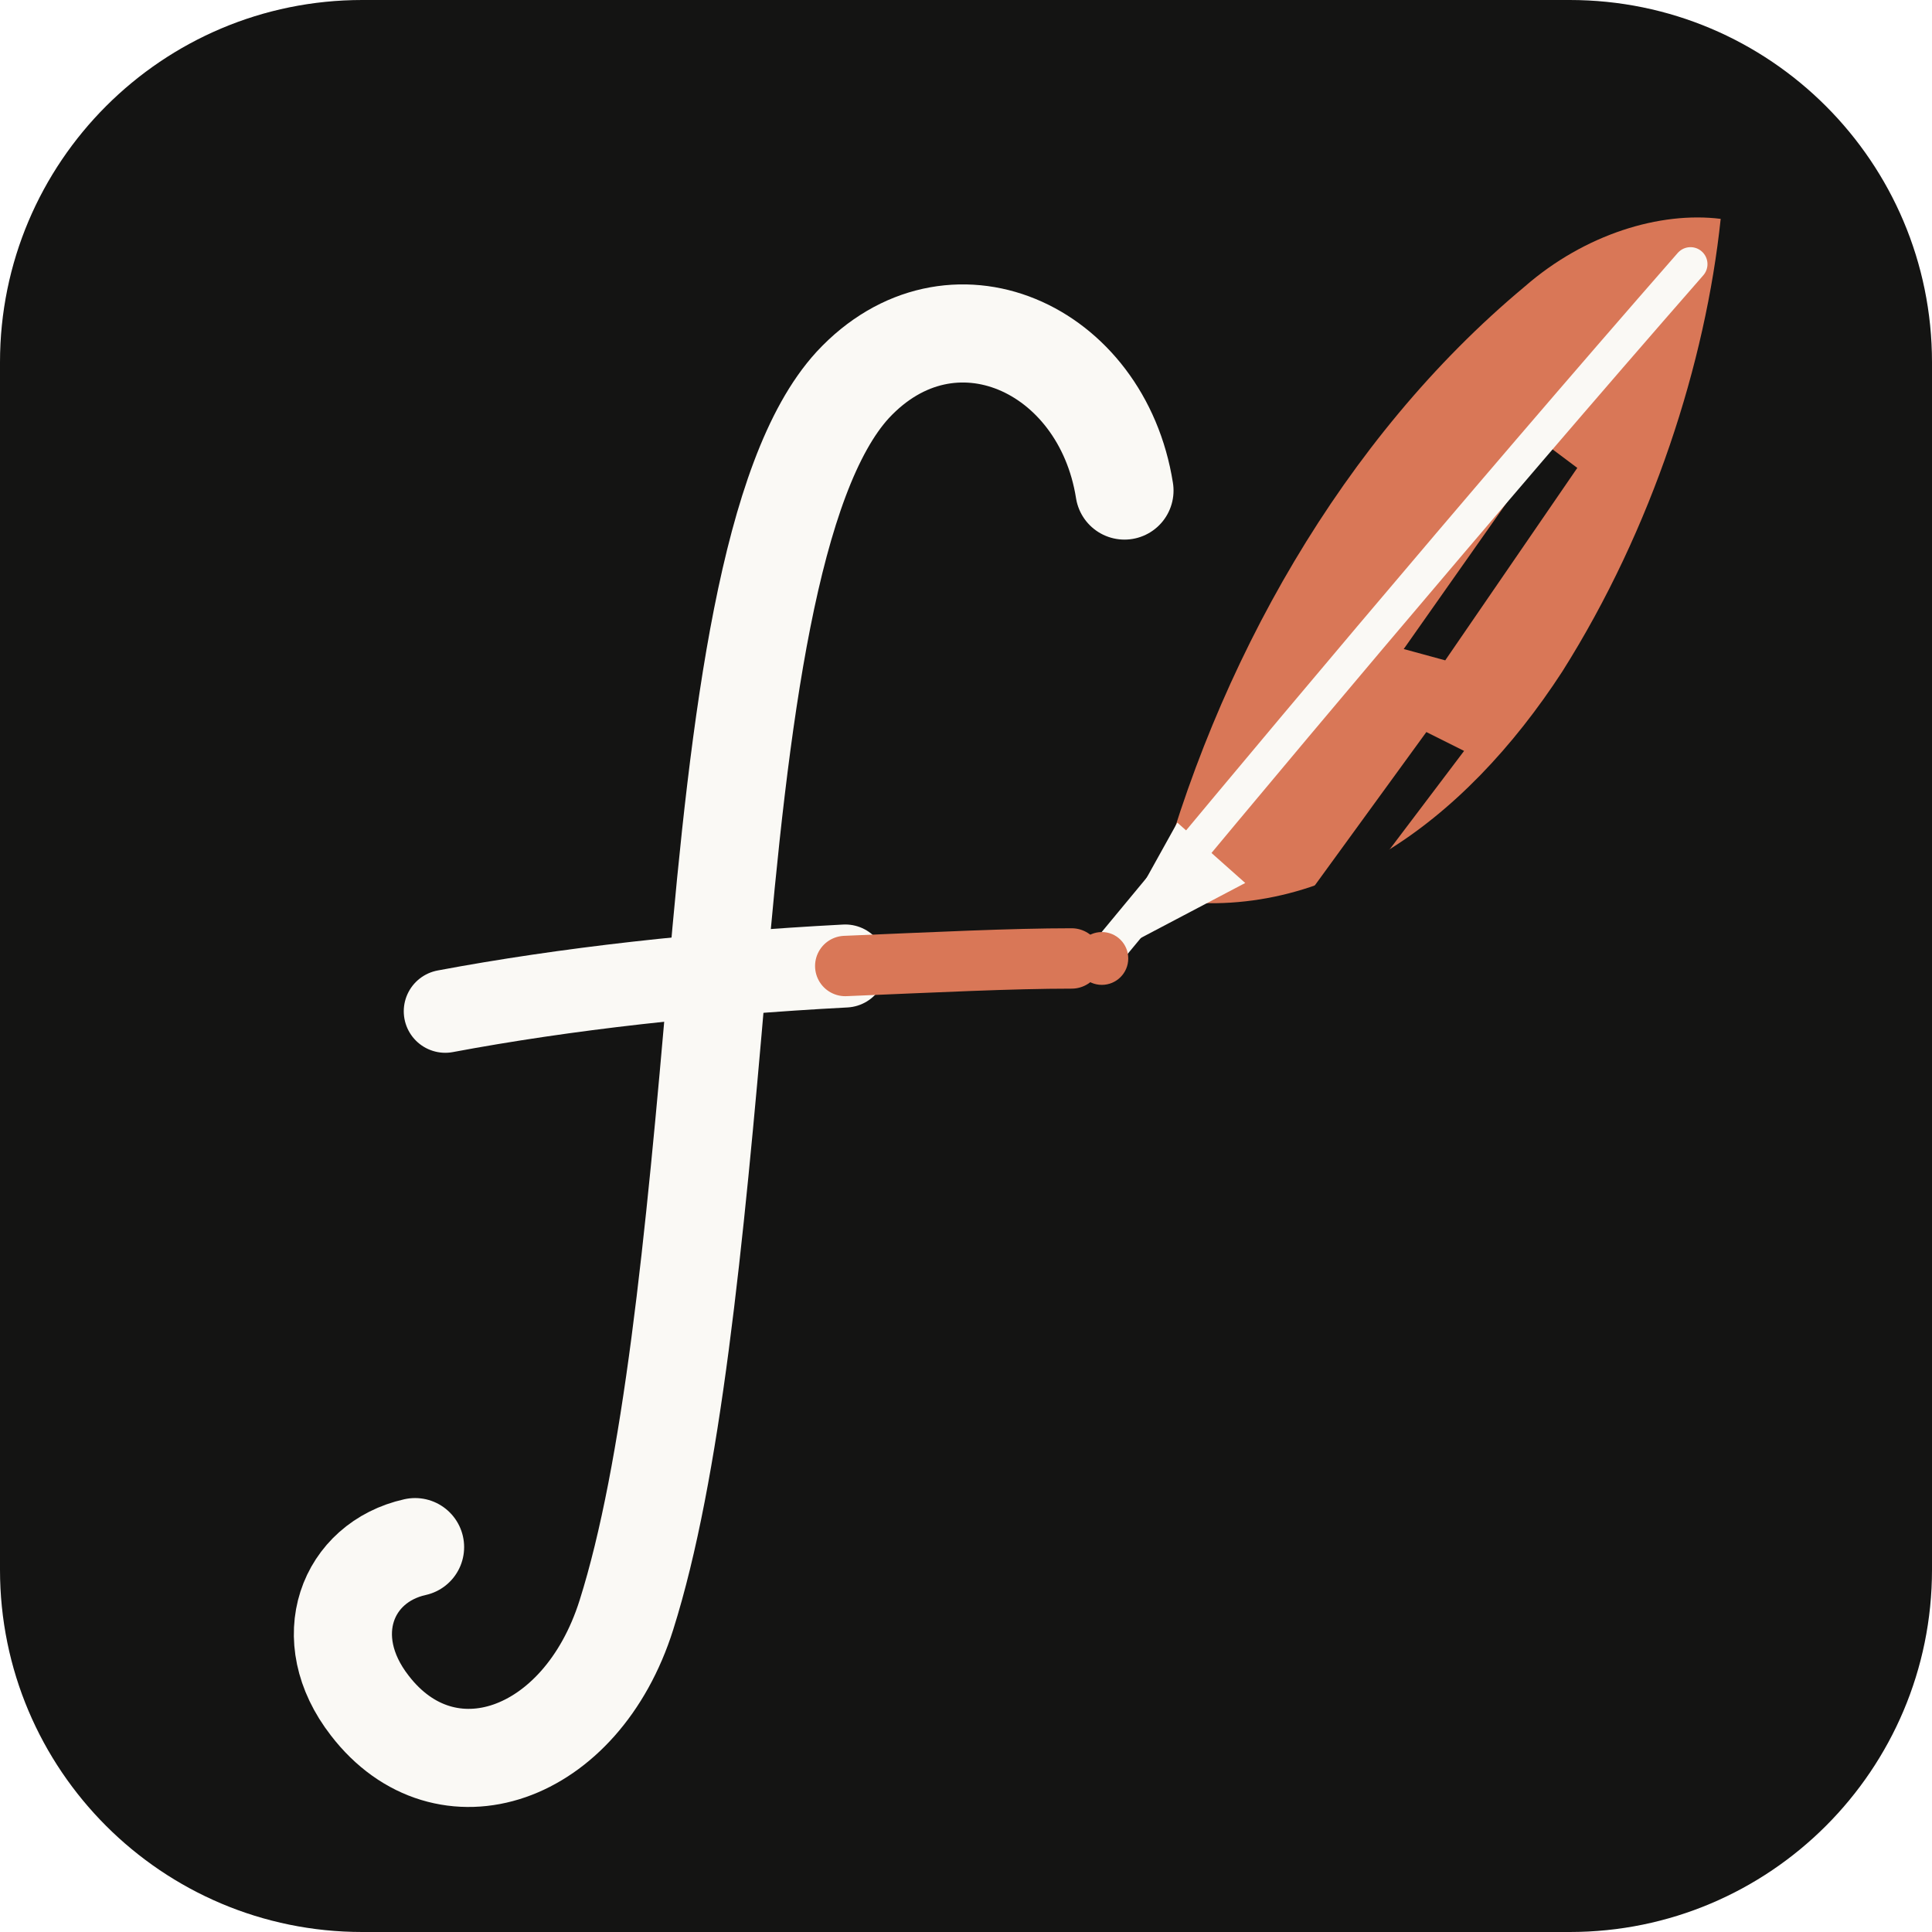
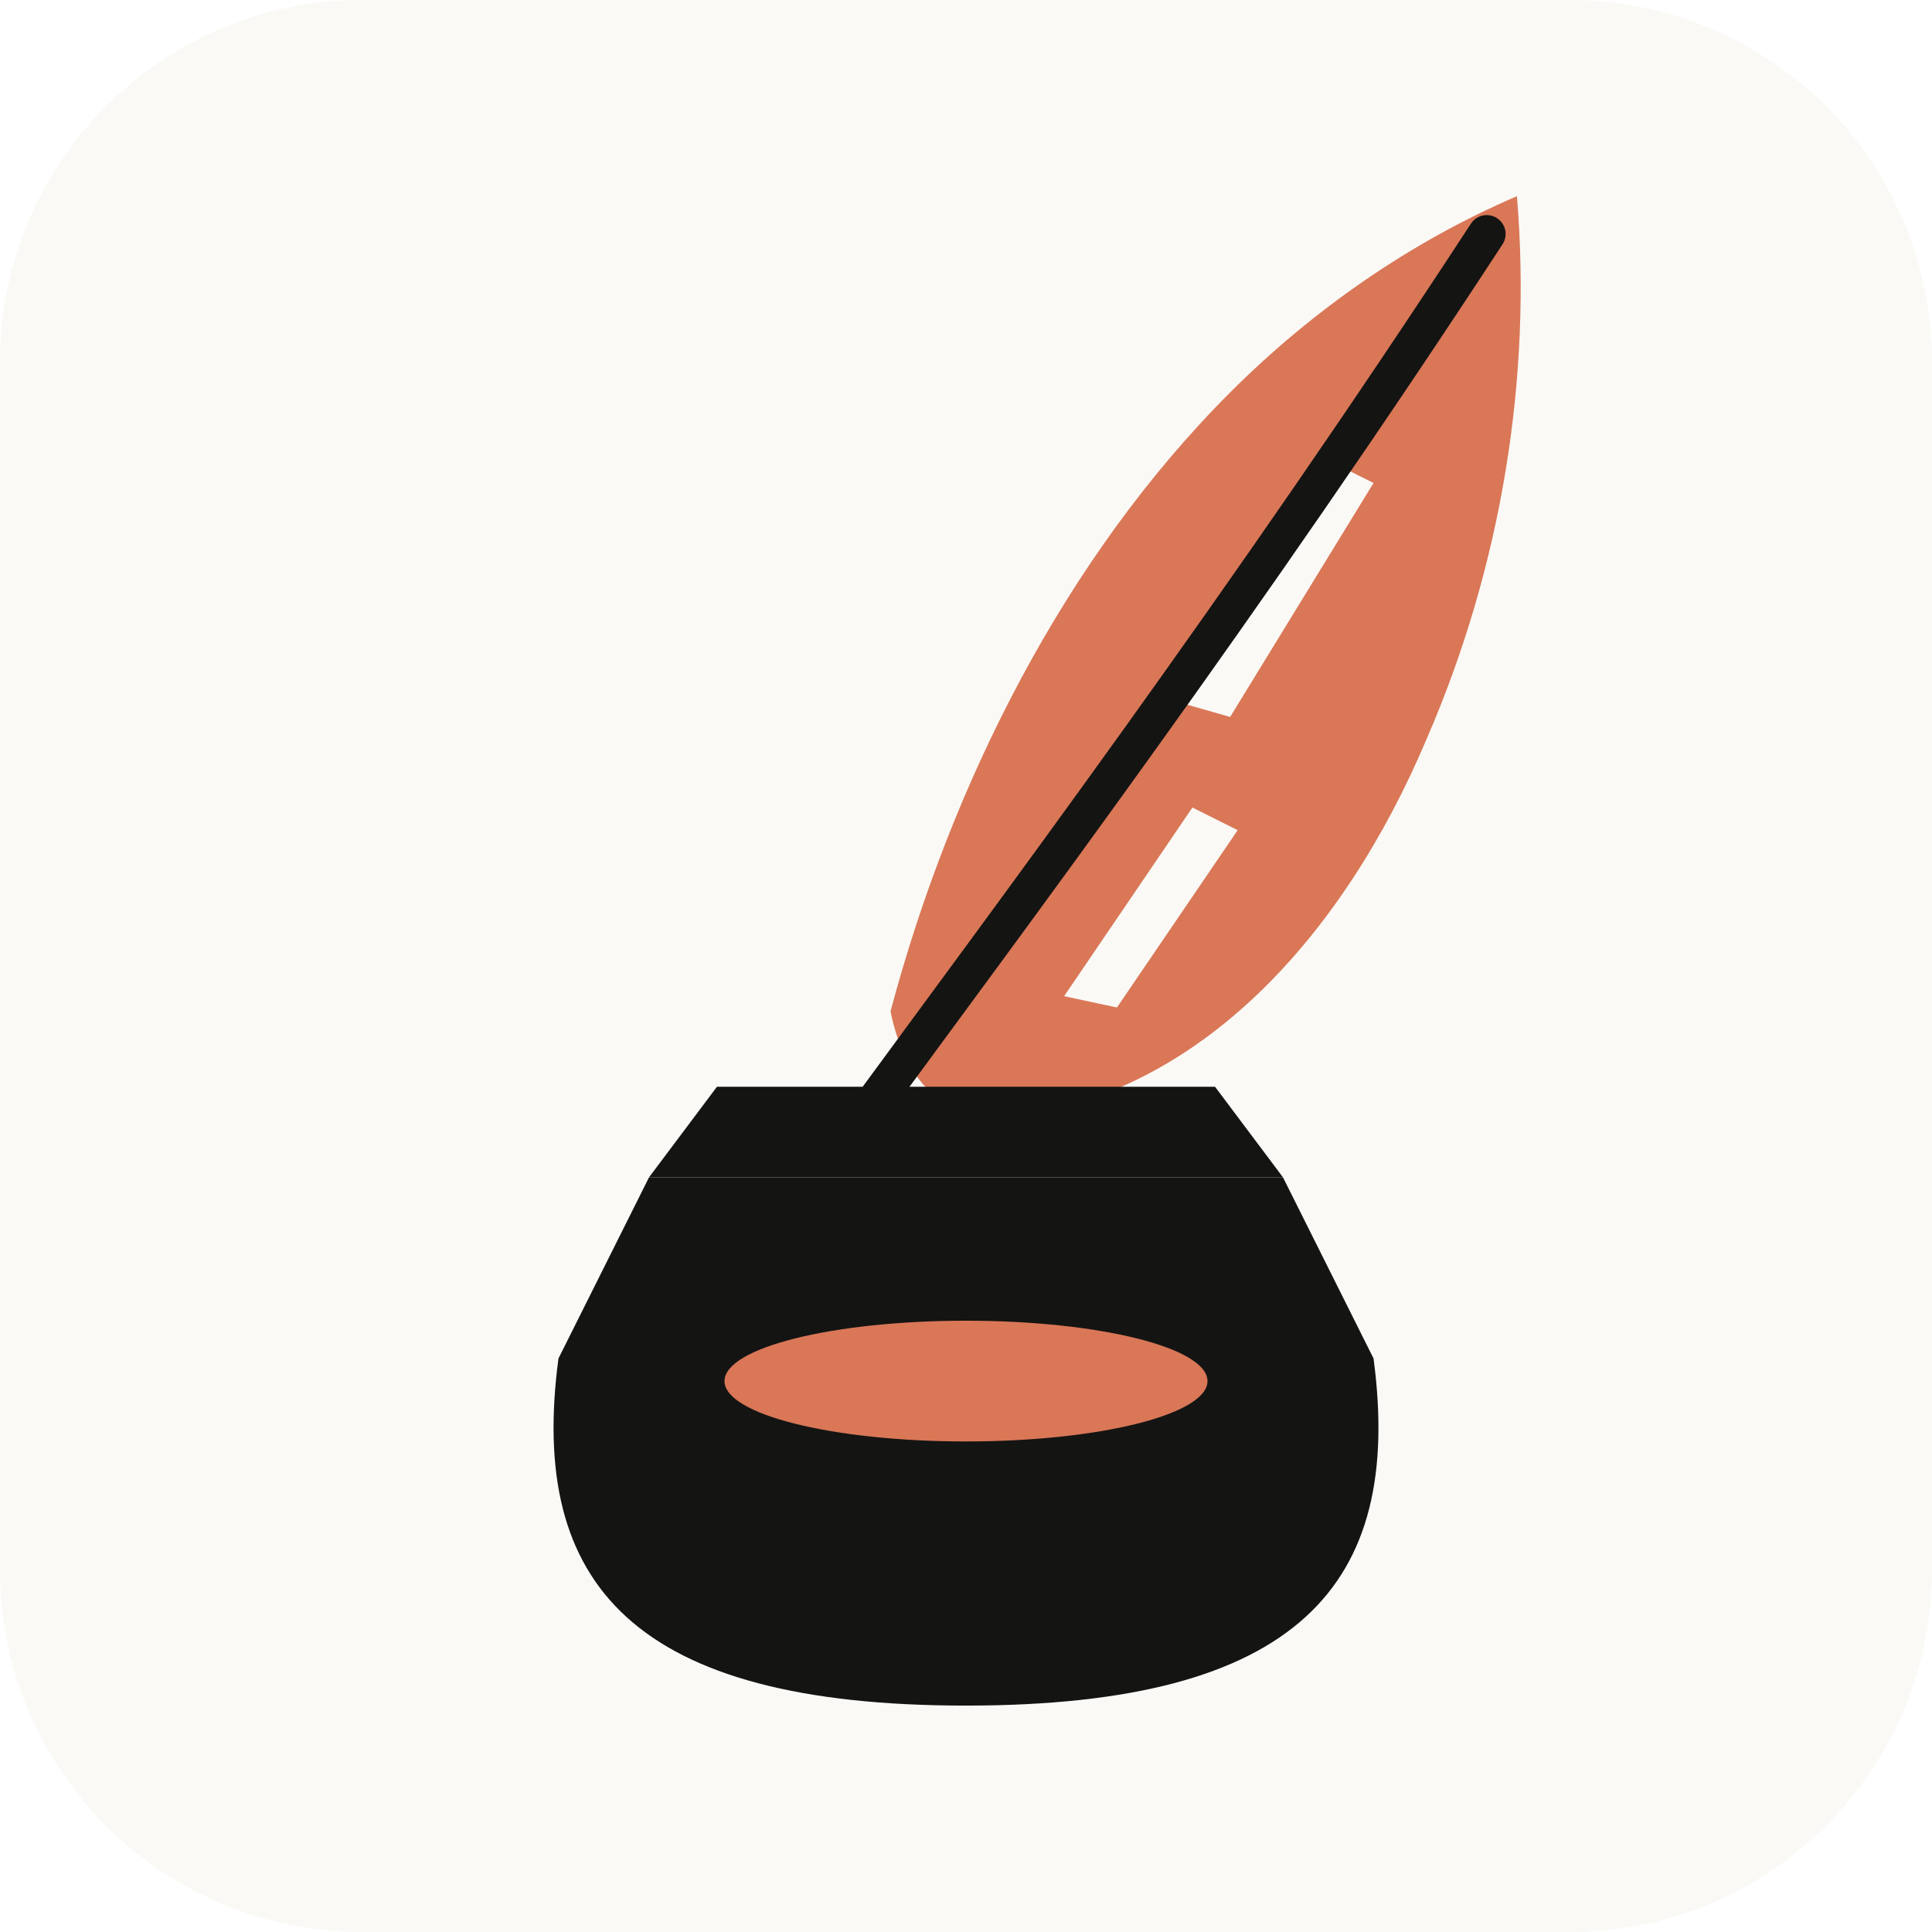
<svg xmlns="http://www.w3.org/2000/svg" viewBox="0 0 512 512">
-   <rect x="0" y="0" width="512" height="512" rx="96" fill="#141413" />
-   <path d="M 298 130            C 292 92, 252 74, 226 102            C 204 126, 196 190, 190 260            C 184 330, 178 390, 166 428            C 154 466, 118 478, 98 452            C 84 434, 92 414, 110 410" fill="none" stroke="#faf9f5" stroke-width="26" stroke-linecap="round" />
-   <path d="M 118 268 C 150 262, 186 258, 224 256" fill="none" stroke="#faf9f5" stroke-width="22" stroke-linecap="round" />
-   <path d="M 224 256 C 248 255, 268 254, 284 254" fill="none" stroke="#d97757" stroke-width="16" stroke-linecap="round" />
-   <g>
-     <path d="M 306 238              C 322 176, 356 116, 404 76              C 420 62, 440 56, 456 58              C 452 96, 438 140, 414 178              C 388 218, 350 246, 306 238              Z" fill="#d97757" />
-     <path d="M 410 118 L 372 172 L 383 175 L 418 124 Z" fill="#141413" />
-     <path d="M 378 194 L 346 238 L 357 240 L 388 199 Z" fill="#141413" />
-     <path d="M 292 254 C 330 208, 392 134, 448 70" fill="none" stroke="#faf9f5" stroke-width="9" stroke-linecap="round" />
-     <path d="M 292 254 L 312 218 L 330 234 Z" fill="#faf9f5" />
-     <circle cx="292" cy="254" r="7" fill="#d97757" />
-   </g>
+   <rect width="512" height="512" rx="96" fill="#faf9f5" />
+   <path d="M 236 268            C 252 208, 282 148, 326 104            C 348 82, 374 64, 402 52            C 406 100, 398 150, 378 196            C 356 248, 318 290, 268 296            C 252 298, 240 288, 236 268 Z" fill="#d97757" />
+   <path d="M 352 122 L 312 186 L 326 190 L 364 128 Z" fill="#faf9f5" />
+   <path d="M 316 214 L 282 264 L 296 267 L 328 220 Z" fill="#faf9f5" />
+   <path d="M 226 300 C 270 240, 330 160, 394 62" fill="none" stroke="#141413" stroke-width="10" stroke-linecap="round" />
+   <path d="M 172 312 L 340 312 L 322 288 L 190 288 Z" fill="#141413" />
+   <path d="M 190 312 L 172 312 L 148 360 C 140 420, 168 452, 256 452 C 344 452, 372 420, 364 360 L 340 312 Z" fill="#141413" />
+   <ellipse cx="256" cy="366" rx="64" ry="16" fill="#d97757" />
</svg>
